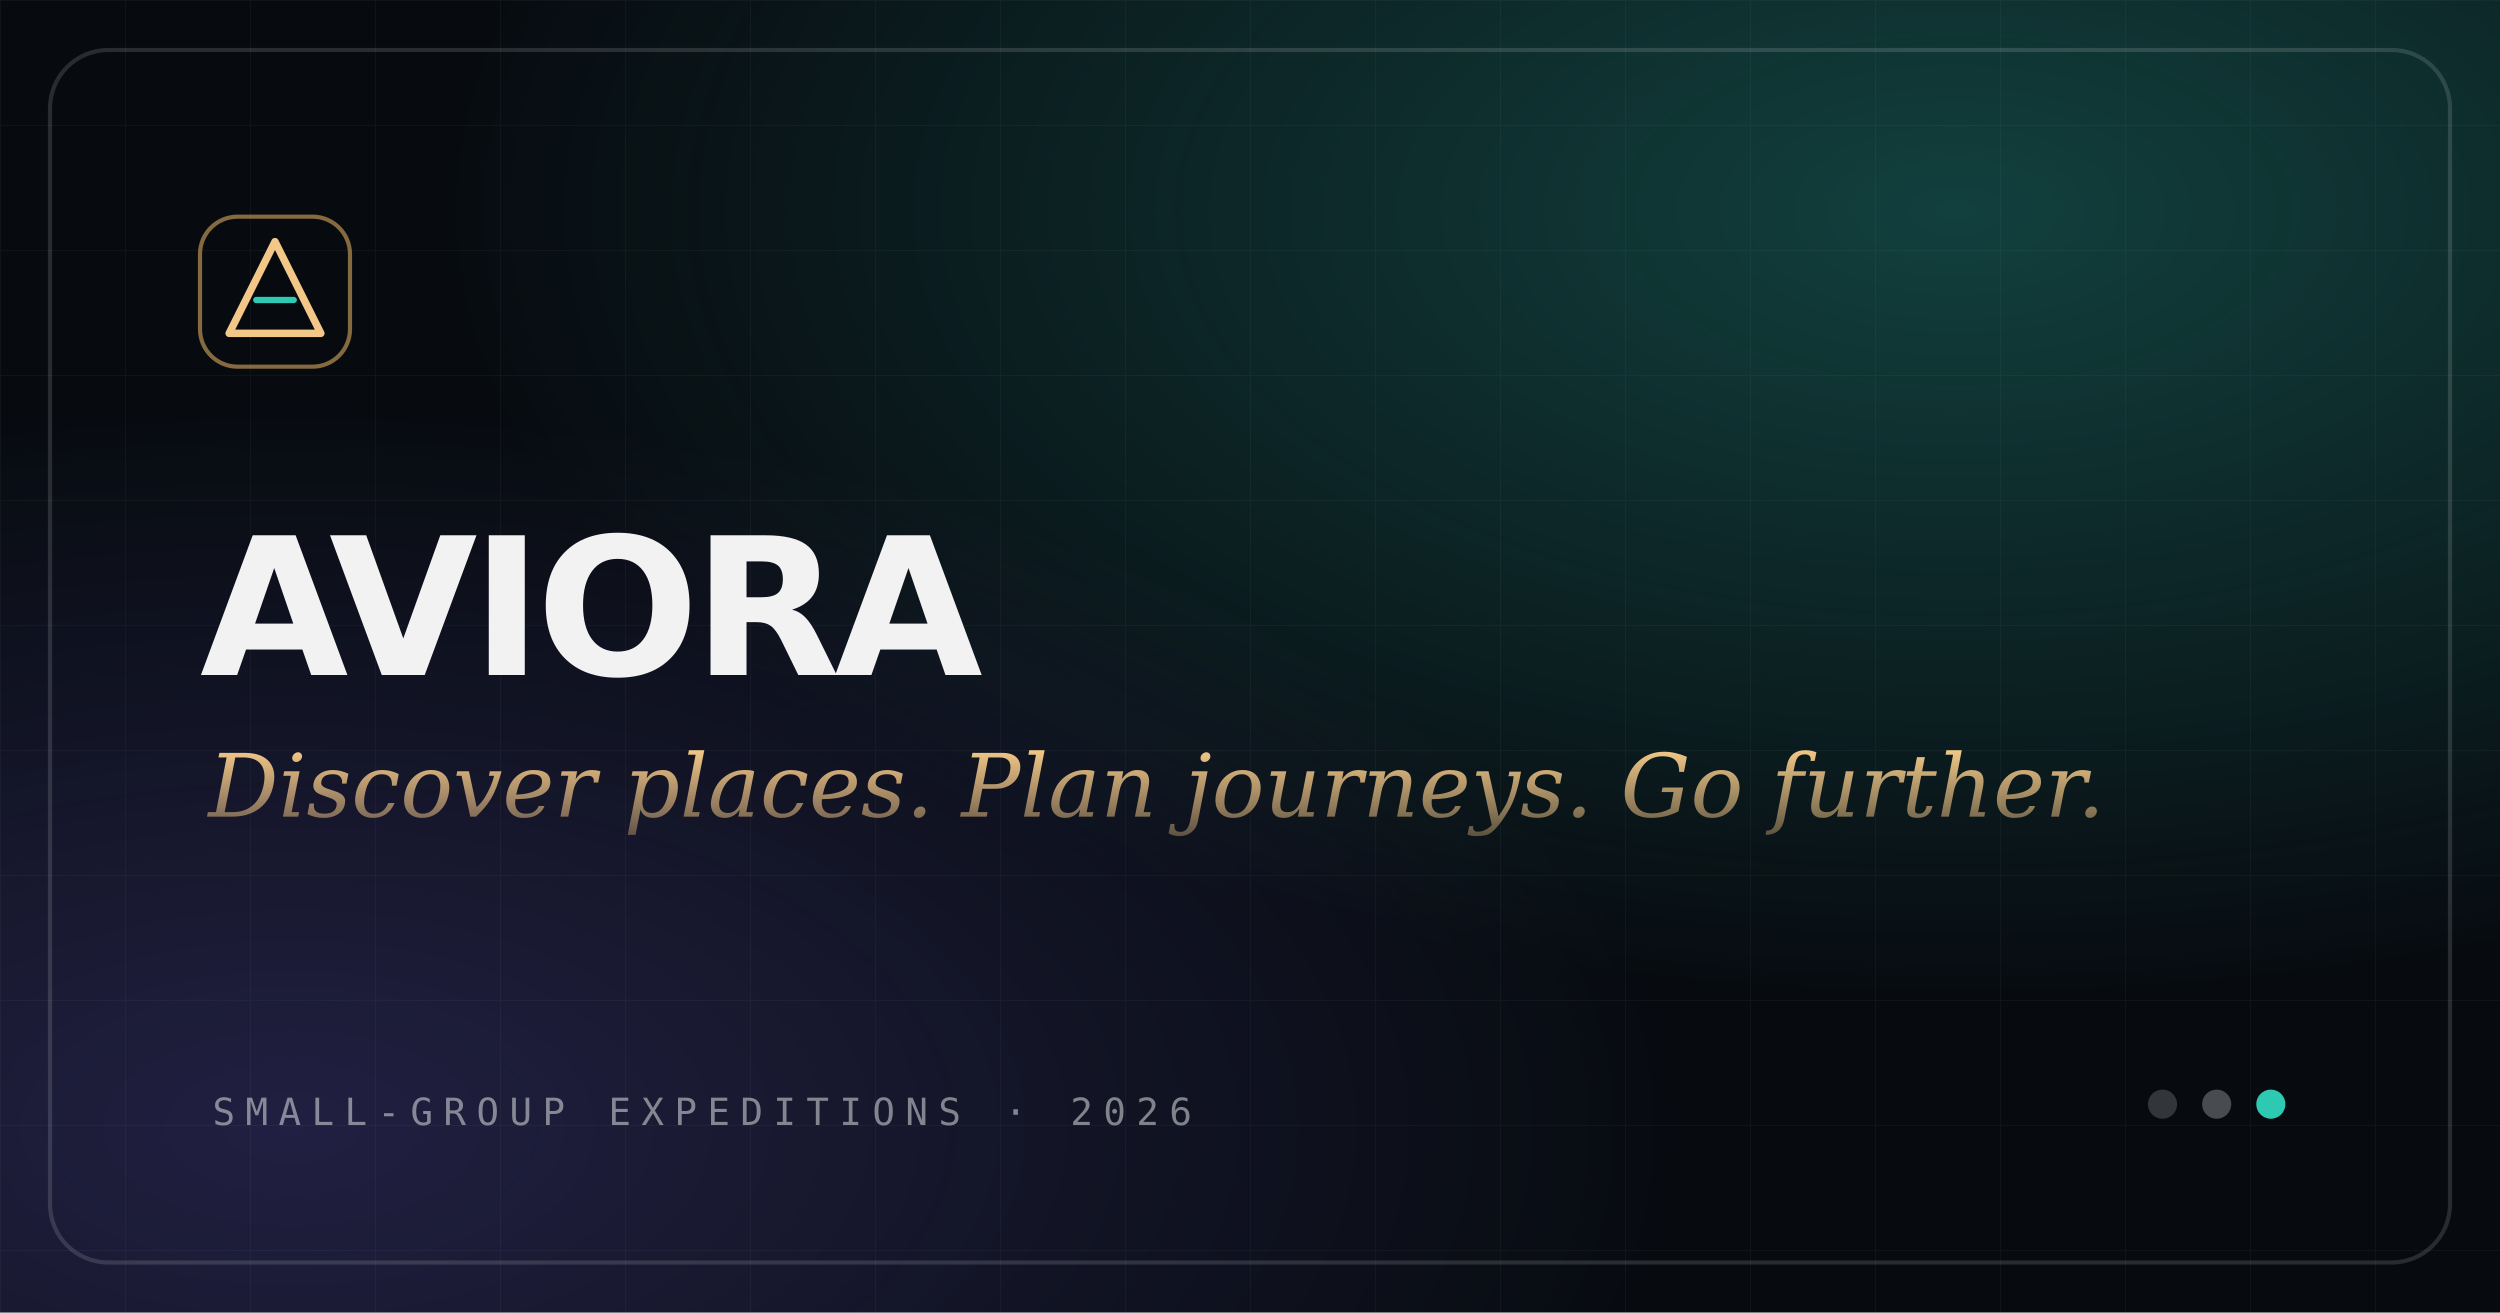
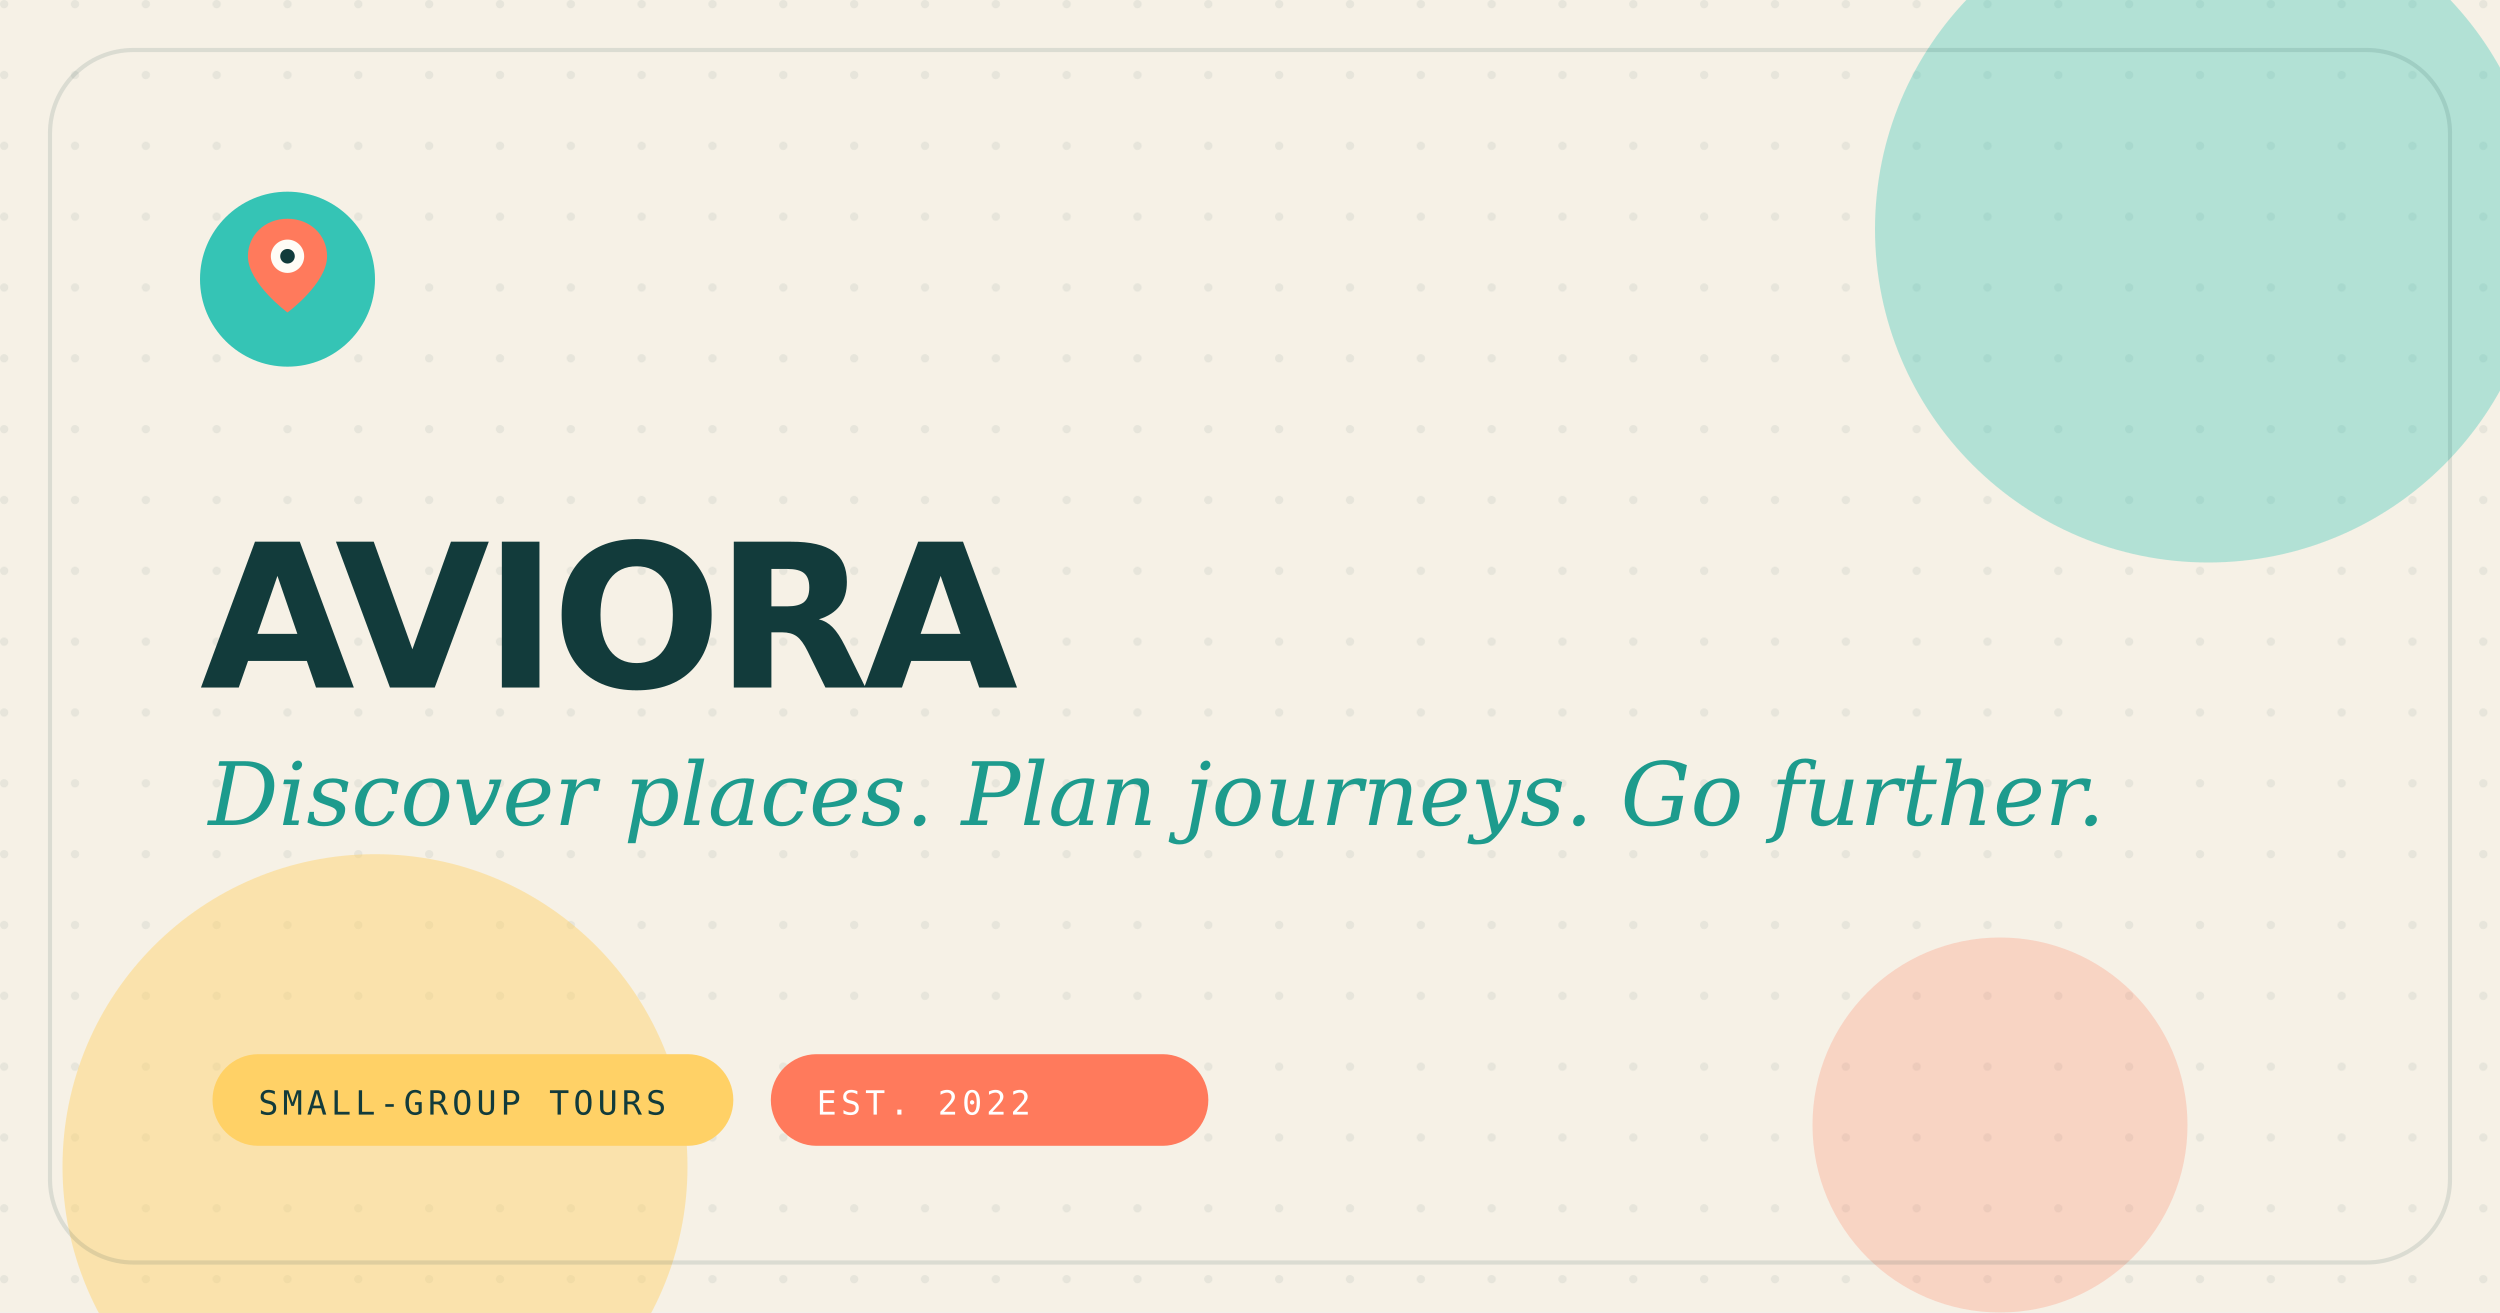
<svg xmlns="http://www.w3.org/2000/svg" width="1200" height="630" viewBox="0 0 1200 630">
  <defs>
-     <radialGradient id="a" cx="78%" cy="16%" r="60%">
-       <stop stop-color="#2ec9b3" stop-opacity="0.28" />
-       <stop offset="1" stop-color="#2ec9b3" stop-opacity="0" />
-     </radialGradient>
-     <radialGradient id="b" cx="12%" cy="86%" r="55%">
-       <stop stop-color="#6d5bd0" stop-opacity="0.26" />
-       <stop offset="1" stop-color="#6d5bd0" stop-opacity="0" />
-     </radialGradient>
-     <linearGradient id="fade" x1="0" y1="0" x2="0" y2="1">
-       <stop stop-color="#f2c787" />
-       <stop offset="1" stop-color="#f2c787" stop-opacity="0.35" />
-     </linearGradient>
-     <pattern id="grid" width="60" height="60" patternUnits="userSpaceOnUse">
-       <path d="M60 0H0v60" fill="none" stroke="#f2f2f2" stroke-opacity="0.04" />
+     <pattern id="dots" width="34" height="34" patternUnits="userSpaceOnUse">
+       <circle cx="2" cy="2" r="2" fill="#123b3b" opacity="0.07" />
    </pattern>
  </defs>
-   <rect width="1200" height="630" fill="#070b10" />
-   <rect width="1200" height="630" fill="url(#a)" />
-   <rect width="1200" height="630" fill="url(#b)" />
-   <rect width="1200" height="630" fill="url(#grid)" />
-   <rect x="24" y="24" width="1152" height="582" rx="28" fill="none" stroke="#f2f2f2" stroke-opacity="0.14" stroke-width="2" />
-   <g transform="translate(96 104)">
-     <rect x="0" y="0" width="72" height="72" rx="18" fill="none" stroke="#d9a95f" stroke-opacity="0.6" stroke-width="2" />
-     <path d="M36 12 58 56H14z" fill="none" stroke="#f2c787" stroke-width="3.6" stroke-linejoin="round" />
-     <path d="M27 40h18" stroke="#2ec9b3" stroke-width="3" stroke-linecap="round" />
+   <rect width="1200" height="630" fill="#f6f1e6" />
+   <rect width="1200" height="630" fill="url(#dots)" />
+   <circle cx="1060" cy="110" r="160" fill="#35c4b5" opacity="0.35" />
+   <circle cx="180" cy="560" r="150" fill="#ffd166" opacity="0.45" />
+   <circle cx="960" cy="540" r="90" fill="#ff7a5c" opacity="0.25" />
+   <rect x="24" y="24" width="1152" height="582" rx="40" fill="none" stroke="#123b3b" stroke-opacity="0.12" stroke-width="2" />
+   <g transform="translate(96 92)">
+     <circle cx="42" cy="42" r="42" fill="#35c4b5" />
+     <path d="M42 13c-11 0-19 8-19 18 0 13 19 27 19 27s19-14 19-27c0-10-8-18-19-18z" fill="#ff7a5c" />
+     <circle cx="42" cy="31" r="8" fill="#fffcf6" />
+     <circle cx="42" cy="31" r="3.5" fill="#123b3b" />
  </g>
-   <text x="96" y="324" font-family="DejaVu Sans, sans-serif" font-size="92" font-weight="bold" letter-spacing="-3" fill="#f2f2f2">AVIORA</text>
-   <text x="100" y="392" font-family="DejaVu Serif, serif" font-style="italic" font-size="42" fill="url(#fade)">Discover places. Plan journeys. Go further.</text>
-   <text x="102" y="540" font-family="DejaVu Sans Mono, monospace" font-size="18" letter-spacing="5" fill="#f2f2f2" opacity="0.5">SMALL-GROUP EXPEDITIONS · 2026</text>
-   <circle cx="1090" cy="530" r="7" fill="#2ec9b3" />
-   <circle cx="1064" cy="530" r="7" fill="#f2f2f2" opacity="0.28" />
-   <circle cx="1038" cy="530" r="7" fill="#f2f2f2" opacity="0.18" />
+   <text x="96" y="330" font-family="DejaVu Sans, sans-serif" font-size="96" font-weight="bold" letter-spacing="-3" fill="#123b3b">AVIORA</text>
+   <text x="100" y="396" font-family="DejaVu Serif, serif" font-style="italic" font-size="42" fill="#1d9b8d">Discover places. Plan journeys. Go further.</text>
+   <g transform="translate(102 506)">
+     <rect x="0" y="0" width="250" height="44" rx="22" fill="#ffd166" />
+     <text x="22" y="29" font-family="DejaVu Sans Mono, monospace" font-size="16" letter-spacing="2" fill="#123b3b">SMALL-GROUP TOURS</text>
+     <rect x="268" y="0" width="210" height="44" rx="22" fill="#ff7a5c" />
+     <text x="290" y="29" font-family="DejaVu Sans Mono, monospace" font-size="16" letter-spacing="2" fill="#ffffff">EST. 2022</text>
+   </g>
</svg>
